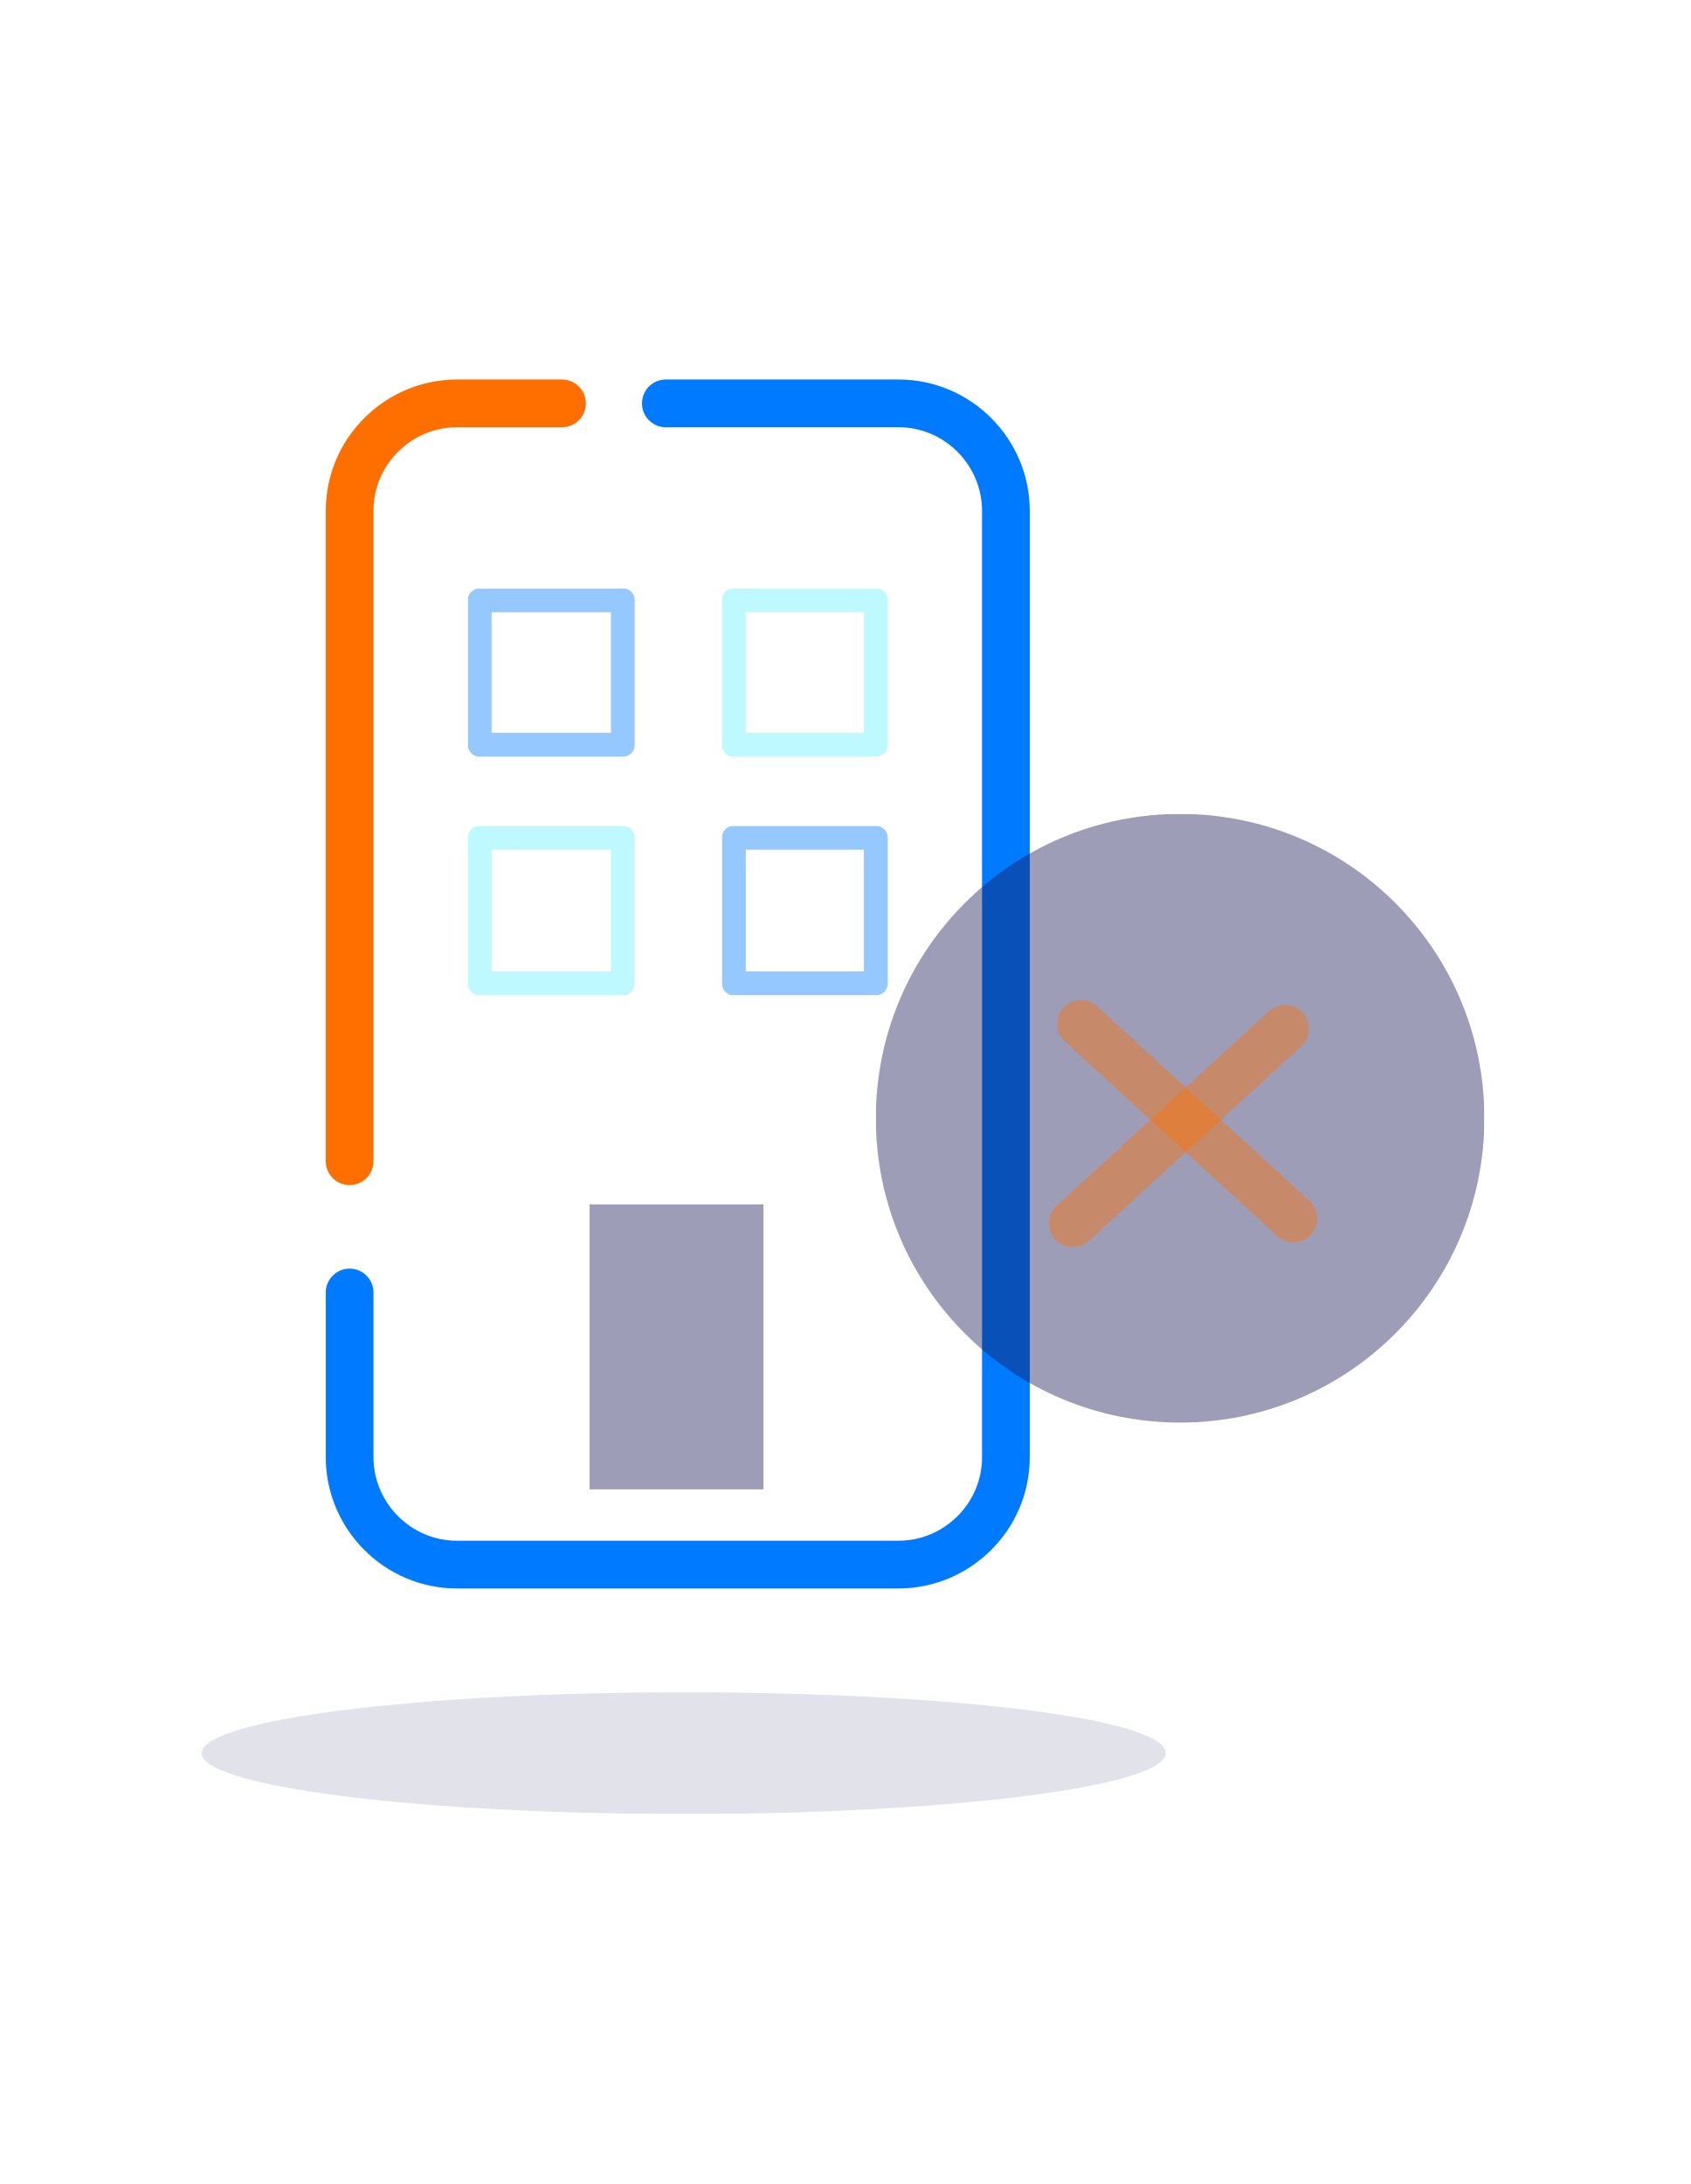
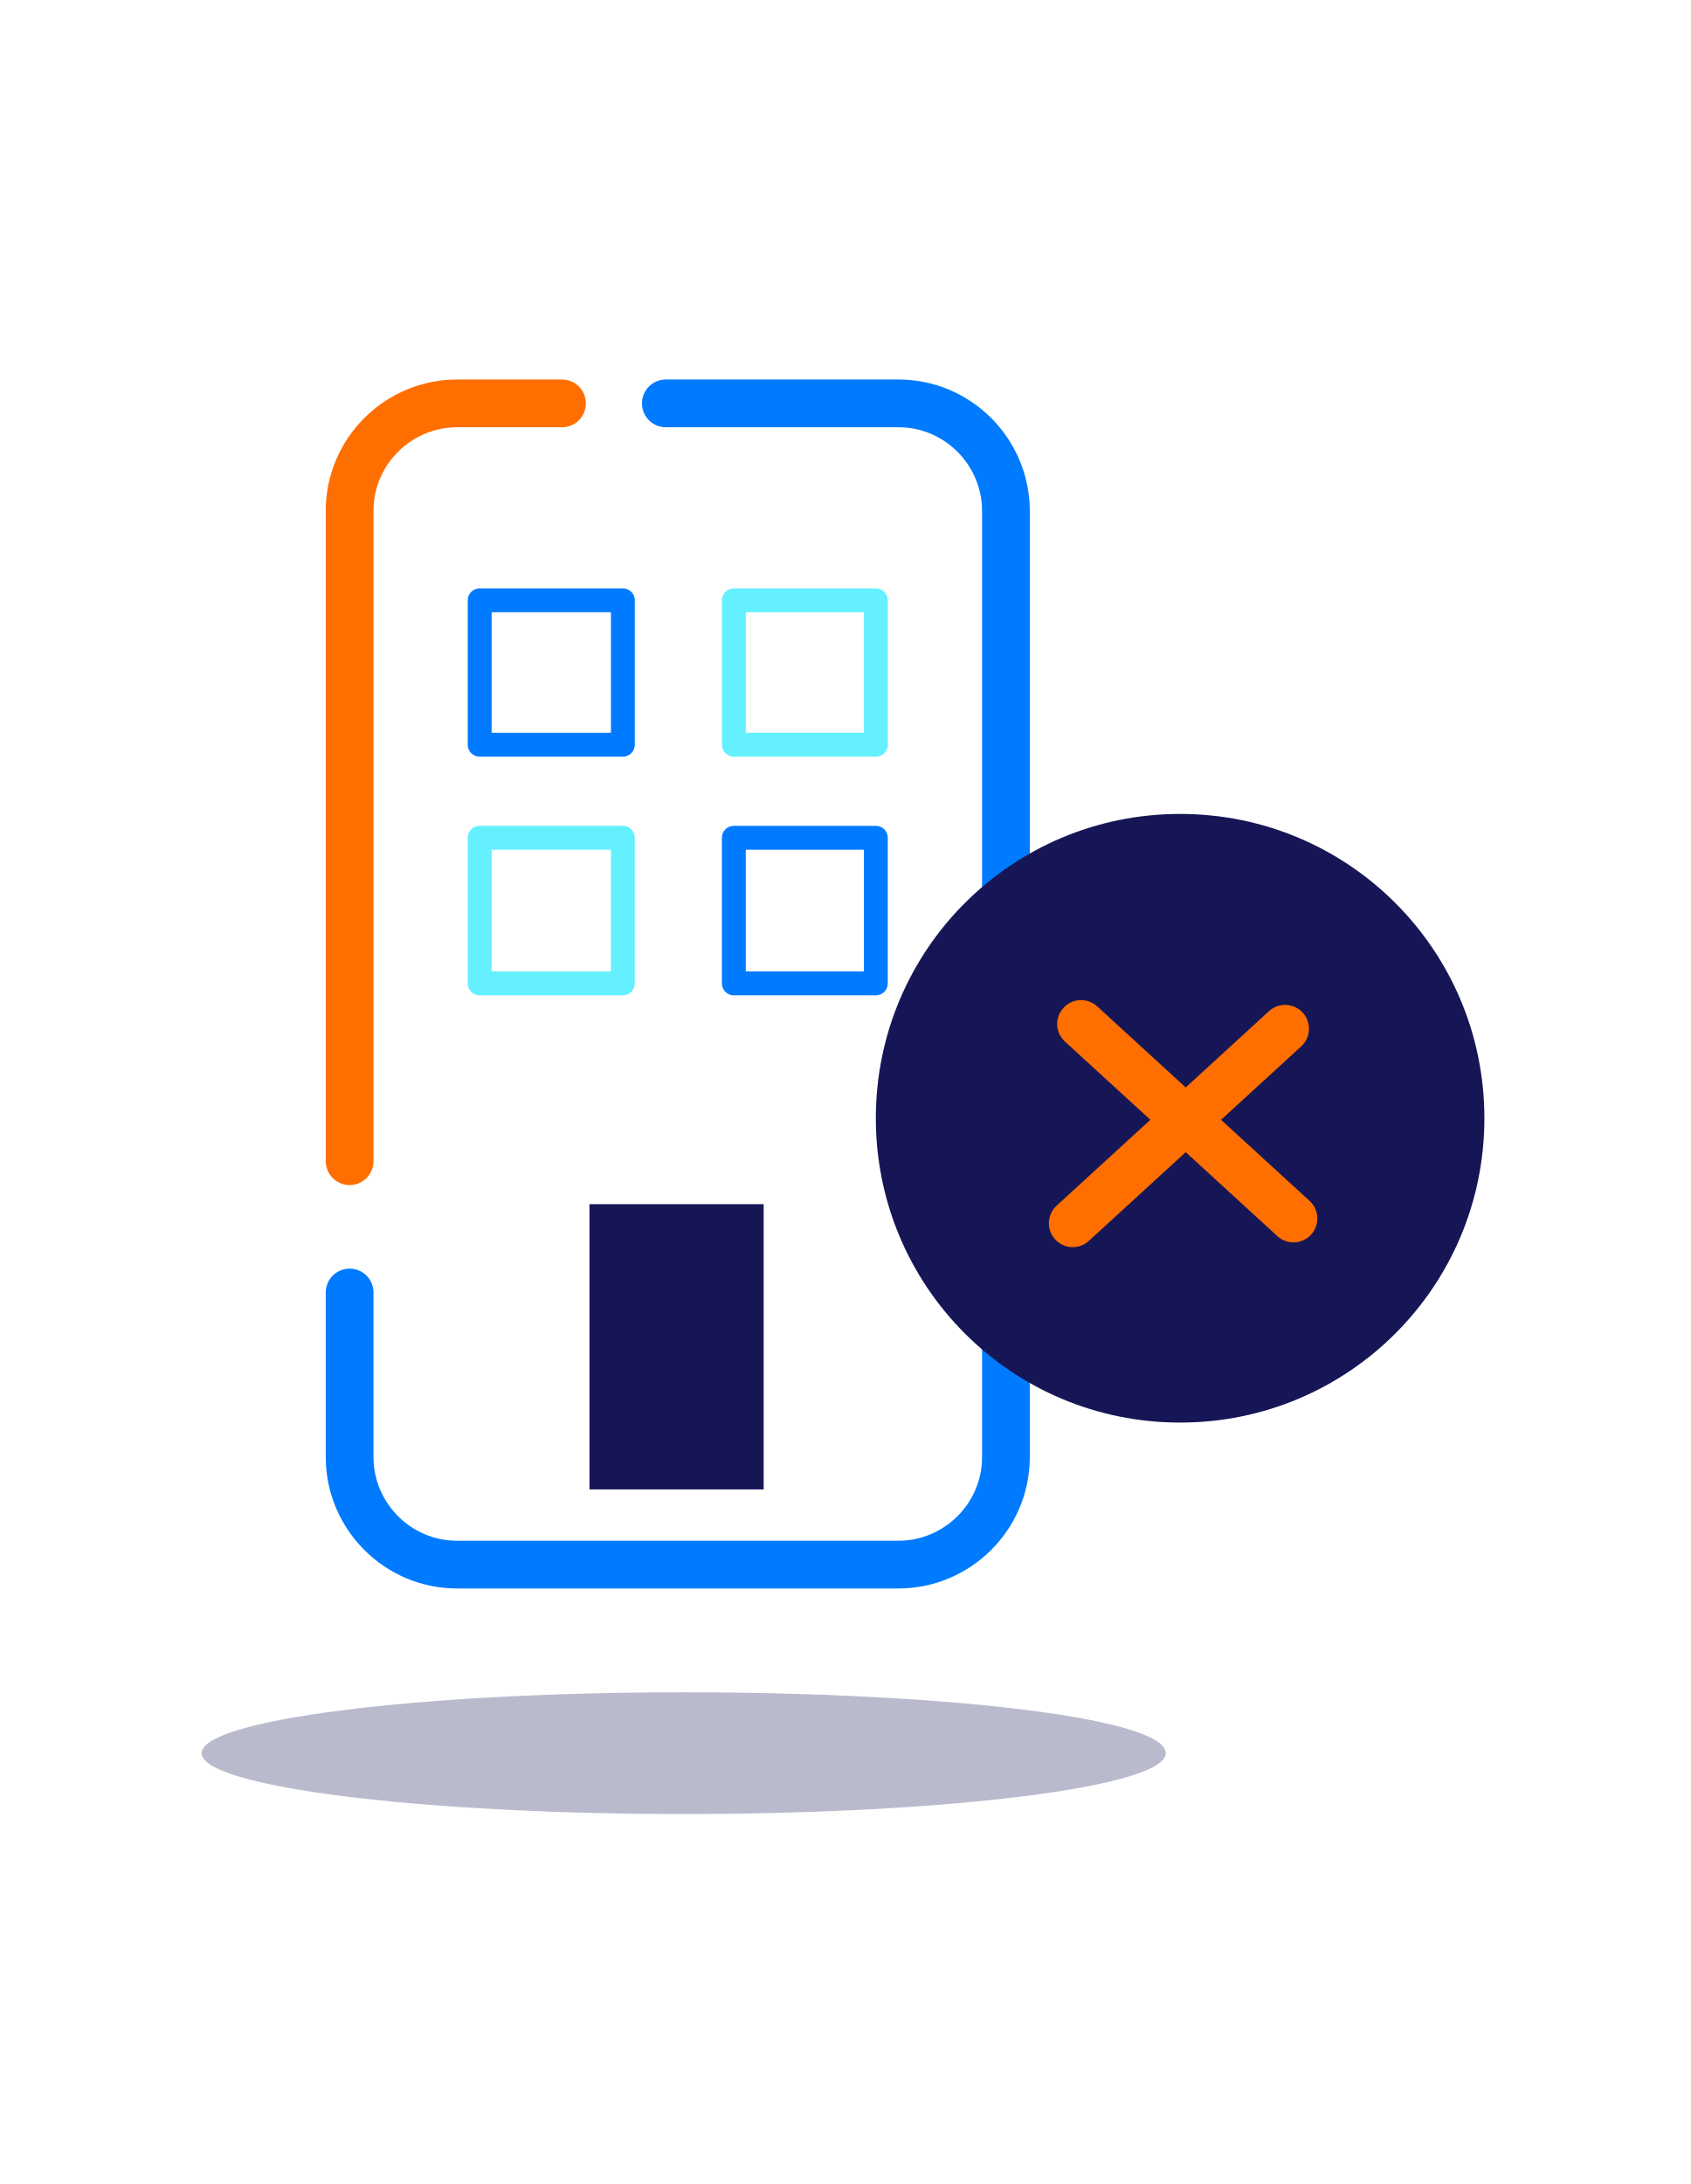
<svg xmlns="http://www.w3.org/2000/svg" version="1.1" id="Layer_1" x="0px" y="0px" viewBox="0 0 141.7 183" style="enable-background:new 0 0 141.7 183;" xml:space="preserve">
  <style type="text/css">
	.st0{fill:none;stroke:#ff6f00;stroke-width:4;stroke-linecap:round;stroke-linejoin:round;}
	.st1{fill:none;stroke:#007bff;stroke-width:4;stroke-linecap:round;stroke-linejoin:round;}
	.st2{filter:url(#Adobe_OpacityMaskFilter);}
	.st3{fill:#007bff;}
- 	.st4{mask:url(#mask-2_1_);fill:none;stroke:#64f0ff;stroke-width:2;stroke-linecap:round;stroke-linejoin:round;}
+ 	.st4{fill:none;stroke:#64f0ff;stroke-width:2;stroke-linecap:round;stroke-linejoin:round;}
	.st5{filter:url(#Adobe_OpacityMaskFilter_1_);}
- 	.st6{mask:url(#mask-2_2_);fill:none;stroke:#007bff;stroke-width:2;stroke-linecap:round;stroke-linejoin:round;}
+ 	.st6{fill:none;stroke:#007bff;stroke-width:2;stroke-linecap:round;stroke-linejoin:round;}
	.st7{filter:url(#Adobe_OpacityMaskFilter_2_);}
- 	.st8{mask:url(#mask-2_3_);fill:none;stroke:#007bff;stroke-width:2;stroke-linecap:round;stroke-linejoin:round;}
+ 	.st8{fill:none;stroke:#007bff;stroke-width:2;stroke-linecap:round;stroke-linejoin:round;}
	.st9{filter:url(#Adobe_OpacityMaskFilter_3_);}
- 	.st10{mask:url(#mask-2_4_);fill:none;stroke:#64f0ff;stroke-width:2;stroke-linecap:round;stroke-linejoin:round;}
+ 	.st10{fill:none;stroke:#64f0ff;stroke-width:2;stroke-linecap:round;stroke-linejoin:round;}
	.st11{filter:url(#Adobe_OpacityMaskFilter_4_);}
- 	.st12{mask:url(#mask-2_5_);fill:#161656;}
+ 	.st12{fill:#161656;}
	.st13{filter:url(#Adobe_OpacityMaskFilter_5_);}
- 	.st14{mask:url(#mask-2_6_);fill:#161656;}
+ 	.st14{fill:#161656;}
	.st15{filter:url(#Adobe_OpacityMaskFilter_6_);}
- 	.st16{mask:url(#mask-2_7_);fill:none;stroke:#ff6f00;stroke-width:4;stroke-linecap:round;stroke-linejoin:round;}
+ 	.st16{fill:none;stroke:#ff6f00;stroke-width:4;stroke-linecap:round;stroke-linejoin:round;}
	.st17{filter:url(#Adobe_OpacityMaskFilter_7_);}
- 	.st18{mask:url(#mask-2_8_);fill:none;stroke:#ff6f00;stroke-width:4;stroke-linecap:round;stroke-linejoin:round;}
+ 	.st18{fill:none;stroke:#ff6f00;stroke-width:4;stroke-linecap:round;stroke-linejoin:round;}
	.st19{filter:url(#Adobe_OpacityMaskFilter_8_);}
- 	.st20{opacity:0.3;mask:url(#mask-2_9_);fill:#161656;enable-background:new    ;}
+ 	.st20{opacity:0.3;fill:#161656;enable-background:new    ;}
</style>
  <g id="Desktop">
    <g id="APPII" transform="translate(-405, -3058)">
      <g id="Group-15" transform="translate(405, 3059)">
        <path id="Stroke-1" class="st0" d="M47.1,32.8h-8.8c-4.9,0-9,4-9,9v54.5" />
        <path id="Stroke-3" class="st1" d="M29.3,107.3v13.8c0,4.9,4,9,9,9h37c4.9,0,9-4,9-9V41.8c0-4.9-4-9-9-9H55.8" />
        <g id="Clip-6">
			</g>
        <defs>
          <filter id="Adobe_OpacityMaskFilter" filterUnits="userSpaceOnUse" x="60.5" y="48.3" width="14" height="14.2">
            <feColorMatrix type="matrix" values="1 0 0 0 0  0 1 0 0 0  0 0 1 0 0  0 0 0 1 0" />
          </filter>
        </defs>
        <mask maskUnits="userSpaceOnUse" x="60.5" y="48.3" width="14" height="14.2" id="mask-2_1_">
          <g class="st2">
            <polygon id="path-1_1_" class="st3" points="16.9,151 124.4,151 124.4,31 16.9,31      " />
          </g>
        </mask>
        <polygon id="Stroke-5" class="st4" points="61.5,61.4 73.4,61.4 73.4,49.3 61.5,49.3    " />
        <defs>
          <filter id="Adobe_OpacityMaskFilter_1_" filterUnits="userSpaceOnUse" x="39.2" y="48.3" width="14" height="14.2">
            <feColorMatrix type="matrix" values="1 0 0 0 0  0 1 0 0 0  0 0 1 0 0  0 0 0 1 0" />
          </filter>
        </defs>
        <mask maskUnits="userSpaceOnUse" x="39.2" y="48.3" width="14" height="14.2" id="mask-2_2_">
          <g class="st5">
            <polygon id="path-1_2_" class="st3" points="16.9,151 124.4,151 124.4,31 16.9,31      " />
          </g>
        </mask>
        <polygon id="Stroke-7" class="st6" points="40.2,61.4 52.2,61.4 52.2,49.3 40.2,49.3    " />
        <defs>
          <filter id="Adobe_OpacityMaskFilter_2_" filterUnits="userSpaceOnUse" x="60.5" y="68.2" width="14" height="14.2">
            <feColorMatrix type="matrix" values="1 0 0 0 0  0 1 0 0 0  0 0 1 0 0  0 0 0 1 0" />
          </filter>
        </defs>
        <mask maskUnits="userSpaceOnUse" x="60.5" y="68.2" width="14" height="14.2" id="mask-2_3_">
          <g class="st7">
            <polygon id="path-1_3_" class="st3" points="16.9,151 124.4,151 124.4,31 16.9,31      " />
          </g>
        </mask>
        <polygon id="Stroke-8" class="st8" points="61.5,81.4 73.4,81.4 73.4,69.2 61.5,69.2    " />
        <defs>
          <filter id="Adobe_OpacityMaskFilter_3_" filterUnits="userSpaceOnUse" x="39.2" y="68.2" width="14" height="14.2">
            <feColorMatrix type="matrix" values="1 0 0 0 0  0 1 0 0 0  0 0 1 0 0  0 0 0 1 0" />
          </filter>
        </defs>
        <mask maskUnits="userSpaceOnUse" x="39.2" y="68.2" width="14" height="14.2" id="mask-2_4_">
          <g class="st9">
            <polygon id="path-1_4_" class="st3" points="16.9,151 124.4,151 124.4,31 16.9,31      " />
          </g>
        </mask>
        <polygon id="Stroke-9" class="st10" points="40.2,81.4 52.2,81.4 52.2,69.2 40.2,69.2    " />
        <defs>
          <filter id="Adobe_OpacityMaskFilter_4_" filterUnits="userSpaceOnUse" x="49.4" y="99.9" width="14.6" height="23.9">
            <feColorMatrix type="matrix" values="1 0 0 0 0  0 1 0 0 0  0 0 1 0 0  0 0 0 1 0" />
          </filter>
        </defs>
        <mask maskUnits="userSpaceOnUse" x="49.4" y="99.9" width="14.6" height="23.9" id="mask-2_5_">
          <g class="st11">
            <polygon id="path-1_5_" class="st3" points="16.9,151 124.4,151 124.4,31 16.9,31      " />
          </g>
        </mask>
        <polygon id="Fill-10" class="st12" points="49.4,123.8 64,123.8 64,99.9 49.4,99.9    " />
        <defs>
          <filter id="Adobe_OpacityMaskFilter_5_" filterUnits="userSpaceOnUse" x="73.4" y="67.2" width="51.1" height="51.1">
            <feColorMatrix type="matrix" values="1 0 0 0 0  0 1 0 0 0  0 0 1 0 0  0 0 0 1 0" />
          </filter>
        </defs>
        <mask maskUnits="userSpaceOnUse" x="73.4" y="67.2" width="51.1" height="51.1" id="mask-2_6_">
          <g class="st13">
            <polygon id="path-1_6_" class="st3" points="16.9,151 124.4,151 124.4,31 16.9,31      " />
          </g>
        </mask>
        <path id="Fill-11" class="st14" d="M124.4,92.7c0,14.1-11.4,25.5-25.5,25.5s-25.5-11.4-25.5-25.5s11.4-25.5,25.5-25.5     S124.4,78.6,124.4,92.7" />
        <defs>
          <filter id="Adobe_OpacityMaskFilter_6_" filterUnits="userSpaceOnUse" x="88.6" y="82.8" width="21.8" height="20.3">
            <feColorMatrix type="matrix" values="1 0 0 0 0  0 1 0 0 0  0 0 1 0 0  0 0 0 1 0" />
          </filter>
        </defs>
        <mask maskUnits="userSpaceOnUse" x="88.6" y="82.8" width="21.8" height="20.3" id="mask-2_7_">
          <g class="st15">
            <polygon id="path-1_7_" class="st3" points="16.9,151 124.4,151 124.4,31 16.9,31      " />
          </g>
        </mask>
        <path id="Stroke-12" class="st16" d="M90.6,84.8l17.8,16.3" />
        <defs>
          <filter id="Adobe_OpacityMaskFilter_7_" filterUnits="userSpaceOnUse" x="87.9" y="83.2" width="21.8" height="20.3">
            <feColorMatrix type="matrix" values="1 0 0 0 0  0 1 0 0 0  0 0 1 0 0  0 0 0 1 0" />
          </filter>
        </defs>
        <mask maskUnits="userSpaceOnUse" x="87.9" y="83.2" width="21.8" height="20.3" id="mask-2_8_">
          <g class="st17">
            <polygon id="path-1_8_" class="st3" points="16.9,151 124.4,151 124.4,31 16.9,31      " />
          </g>
        </mask>
        <path id="Stroke-13" class="st18" d="M107.7,85.2l-17.8,16.3" />
        <defs>
          <filter id="Adobe_OpacityMaskFilter_8_" filterUnits="userSpaceOnUse" x="16.9" y="140.7" width="80.9" height="10.3">
            <feColorMatrix type="matrix" values="1 0 0 0 0  0 1 0 0 0  0 0 1 0 0  0 0 0 1 0" />
          </filter>
        </defs>
        <mask maskUnits="userSpaceOnUse" x="16.9" y="140.7" width="80.9" height="10.3" id="mask-2_9_">
          <g class="st19">
            <polygon id="path-1_9_" class="st3" points="16.9,151 124.4,151 124.4,31 16.9,31      " />
          </g>
        </mask>
        <path id="Fill-14" class="st20" d="M97.7,145.9c0,2.8-18.1,5.1-40.4,5.1s-40.4-2.3-40.4-5.1c0-2.8,18.1-5.1,40.4-5.1     S97.7,143,97.7,145.9" />
      </g>
    </g>
  </g>
</svg>
